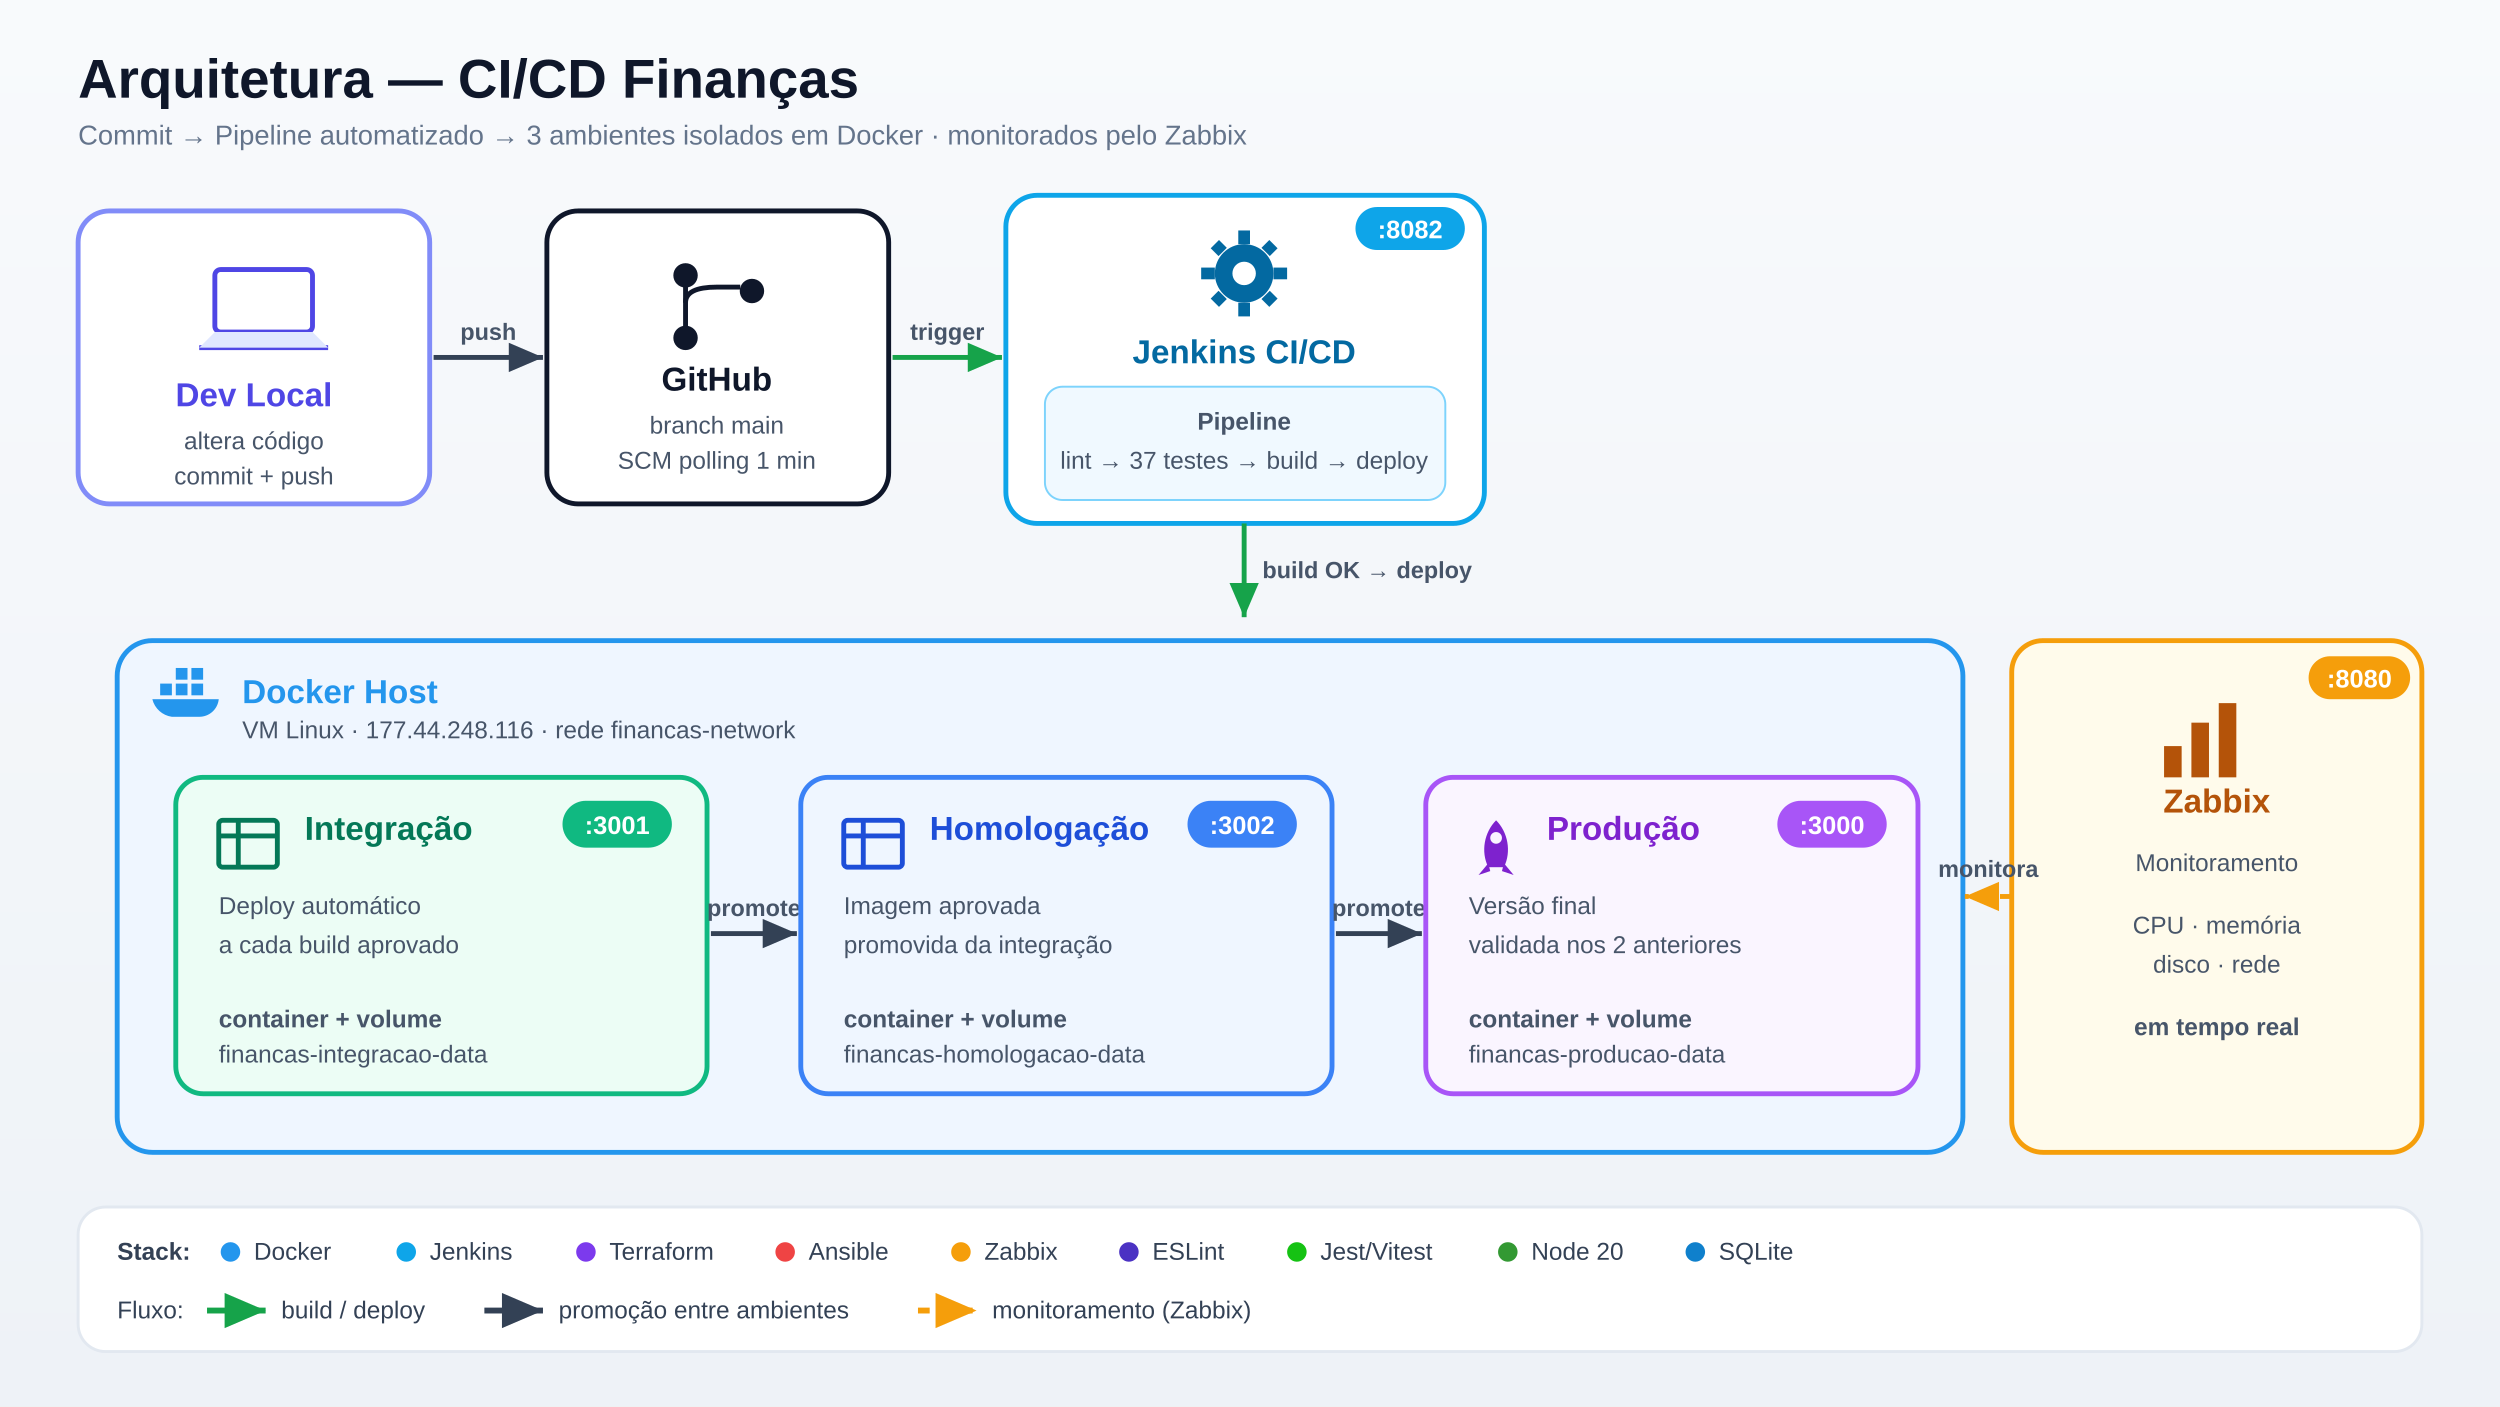
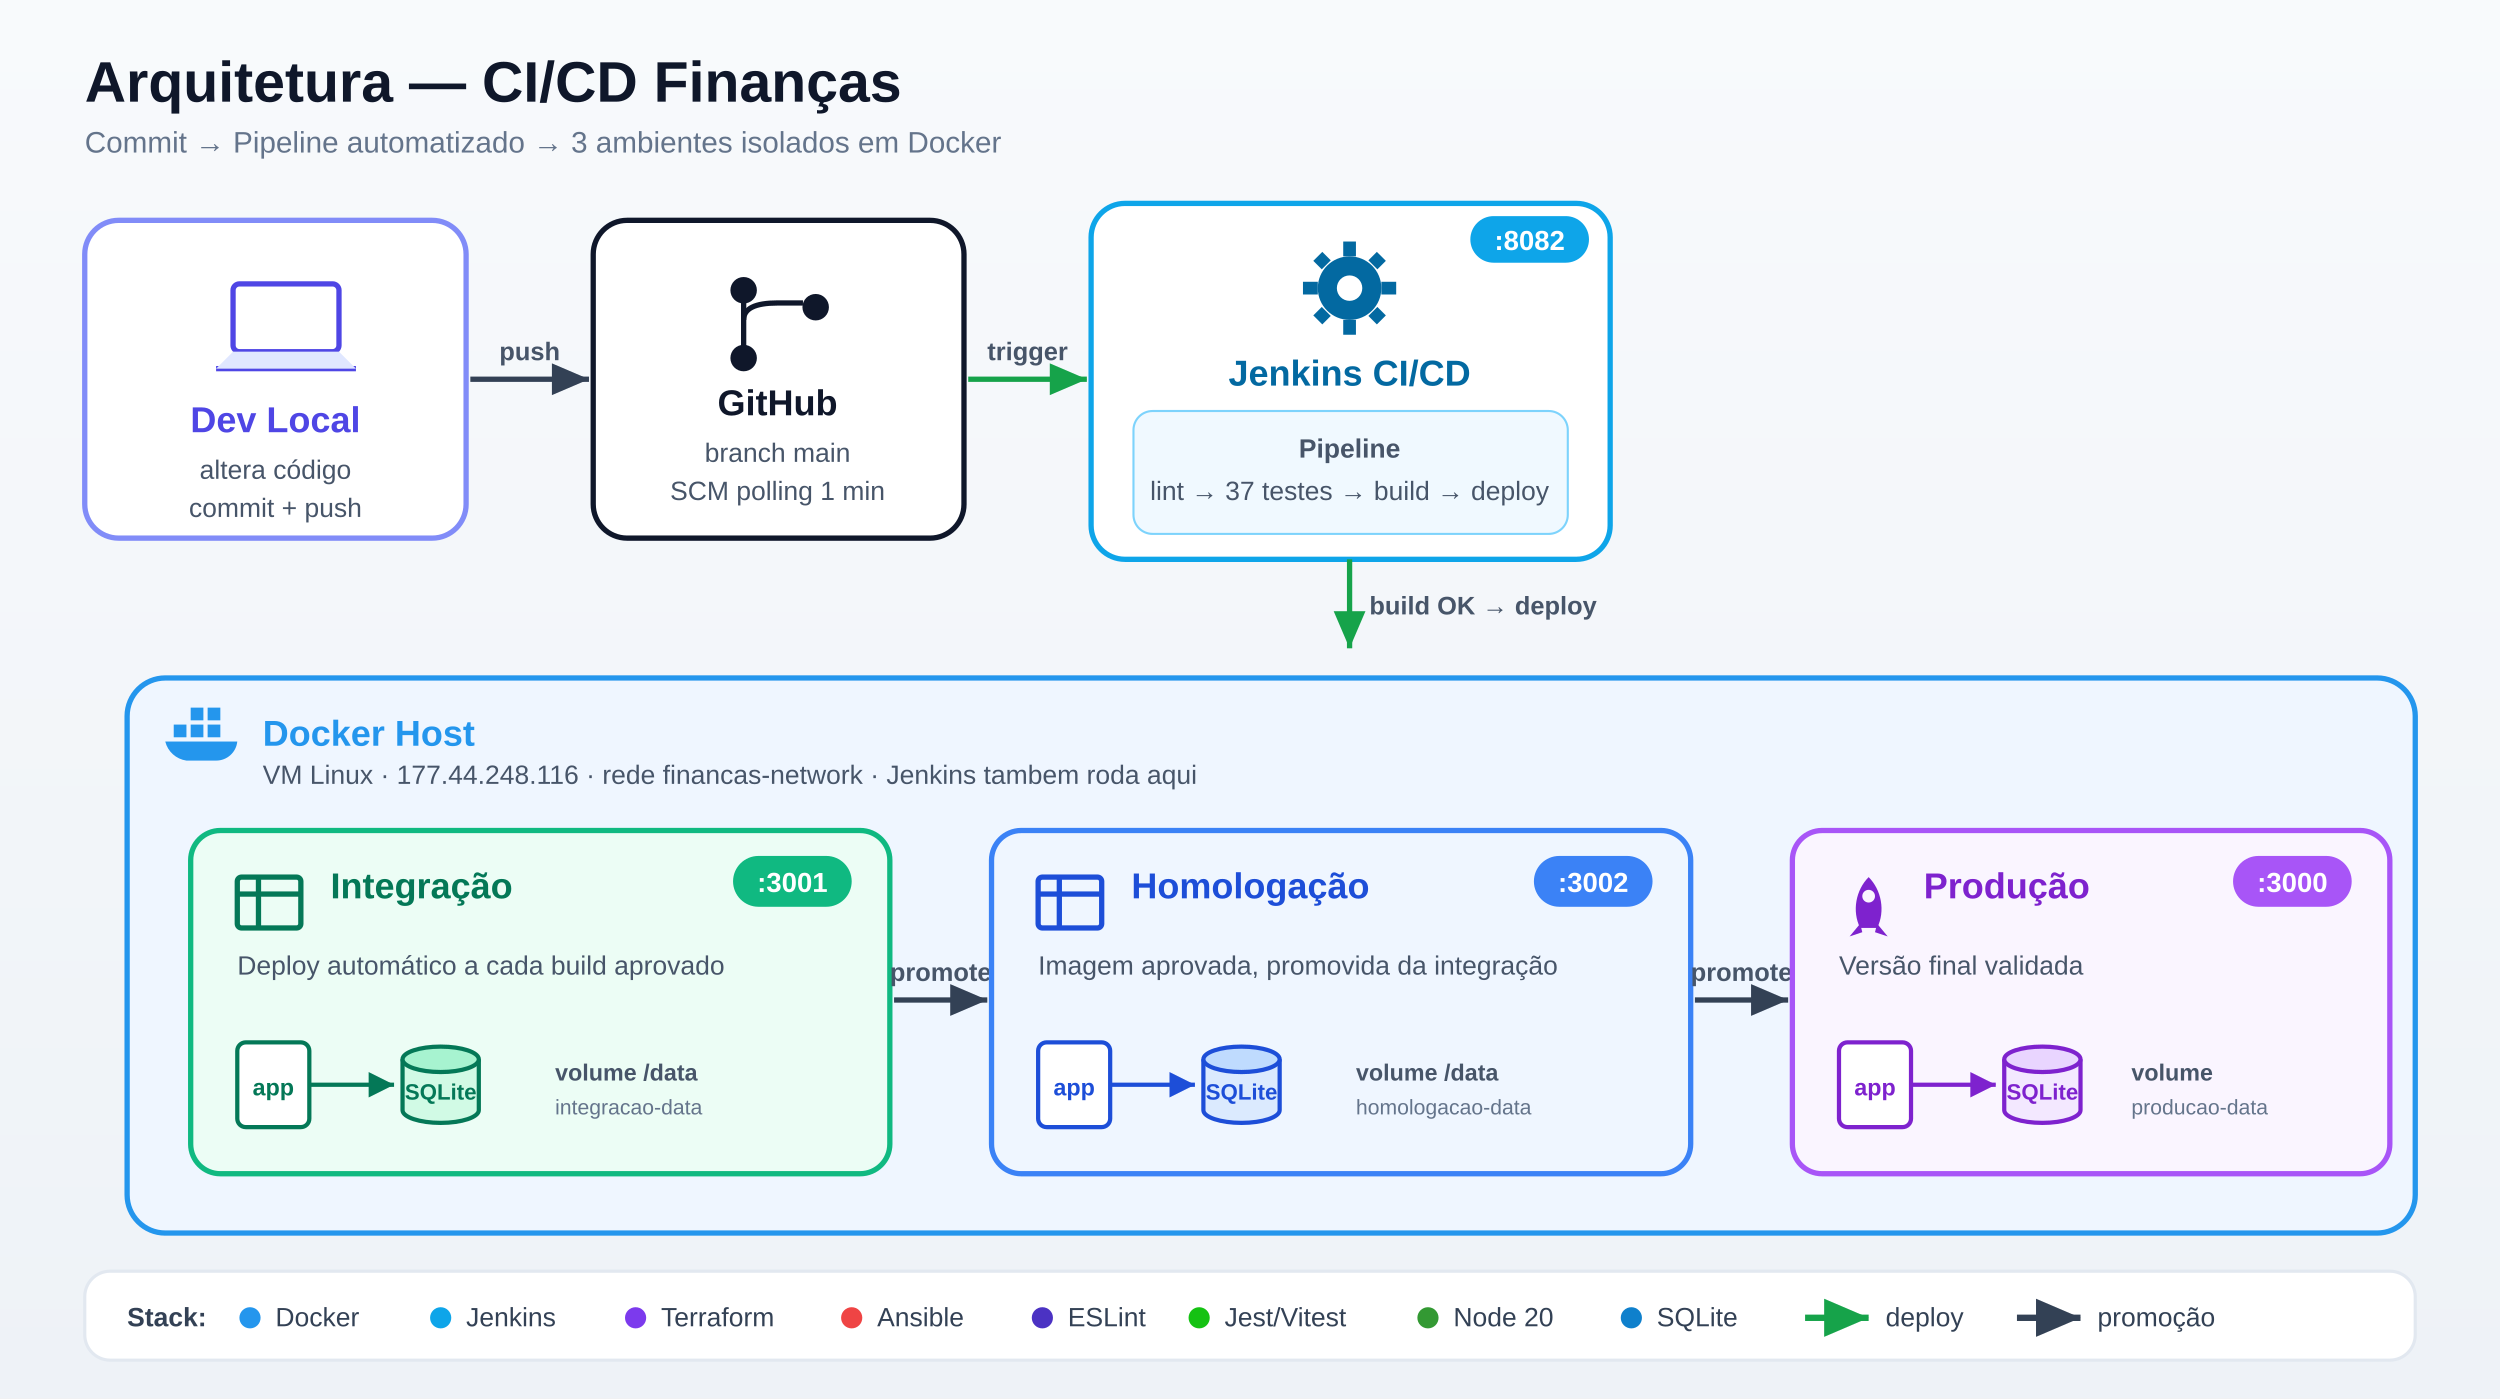
- <svg xmlns="http://www.w3.org/2000/svg" viewBox="0 0 1280 720" font-family="'Segoe UI', Arial, sans-serif">
+ <svg xmlns="http://www.w3.org/2000/svg" viewBox="0 0 1180 660" font-family="'Segoe UI', Arial, sans-serif">
  <defs>
    <marker id="ar" markerWidth="9" markerHeight="9" refX="7" refY="3" orient="auto">
      <path d="M0,0 L7,3 L0,6 Z" fill="#334155" />
    </marker>
    <marker id="arG" markerWidth="9" markerHeight="9" refX="7" refY="3" orient="auto">
      <path d="M0,0 L7,3 L0,6 Z" fill="#16a34a" />
    </marker>
-     <marker id="arO" markerWidth="9" markerHeight="9" refX="7" refY="3" orient="auto">
-       <path d="M0,0 L7,3 L0,6 Z" fill="#f59e0b" />
+     <marker id="arDb1" markerWidth="8" markerHeight="8" refX="6" refY="3" orient="auto">
+       <path d="M0,0 L6,3 L0,6 Z" fill="#047857" />
+     </marker>
+     <marker id="arDb2" markerWidth="8" markerHeight="8" refX="6" refY="3" orient="auto">
+       <path d="M0,0 L6,3 L0,6 Z" fill="#1d4ed8" />
+     </marker>
+     <marker id="arDb3" markerWidth="8" markerHeight="8" refX="6" refY="3" orient="auto">
+       <path d="M0,0 L6,3 L0,6 Z" fill="#7e22ce" />
    </marker>
    <linearGradient id="bg" x1="0" y1="0" x2="0" y2="1">
      <stop offset="0" stop-color="#f8fafc" />
      <stop offset="1" stop-color="#eef2f7" />
    </linearGradient>
    <style>
-       .t{font-size:28px;font-weight:800;fill:#0f172a}
+       .t{font-size:27px;font-weight:800;fill:#0f172a}
      .sub{font-size:14px;fill:#64748b}
      .ct{font-size:17px;font-weight:700}
      .cs{font-size:12.5px;fill:#475569}
      .flow{font-size:12px;font-weight:700;fill:#475569}
      .badge{font-size:13px;font-weight:800;fill:#fff}
      .leg{font-size:12.5px;fill:#334155}
    </style>
  </defs>
-   <rect width="1280" height="720" fill="url(#bg)" />
-   <text x="40" y="50" class="t">Arquitetura — CI/CD Finanças</text>
-   <text x="40" y="74" class="sub">Commit → Pipeline automatizado → 3 ambientes isolados em Docker · monitorados pelo Zabbix</text>
-   <rect x="40" y="108" width="180" height="150" rx="16" fill="#ffffff" stroke="#818cf8" stroke-width="2.5" />
-   <g transform="translate(110,138)" stroke="#4f46e5" stroke-width="2.5" fill="none">
+   <rect width="1180" height="660" fill="url(#bg)" />
+   <text x="40" y="48" class="t">Arquitetura — CI/CD Finanças</text>
+   <text x="40" y="72" class="sub">Commit → Pipeline automatizado → 3 ambientes isolados em Docker</text>
+   <rect x="40" y="104" width="180" height="150" rx="16" fill="#ffffff" stroke="#818cf8" stroke-width="2.5" />
+   <g transform="translate(110,134)" stroke="#4f46e5" stroke-width="2.5" fill="none">
    <rect x="0" y="0" width="50" height="32" rx="3" />
    <line x1="-8" y1="40" x2="58" y2="40" />
    <path d="M-8 40 L0 32 L50 32 L58 40" fill="#e0e7ff" stroke="none" />
  </g>
-   <text x="130" y="208" text-anchor="middle" class="ct" fill="#4f46e5">Dev Local</text>
-   <text x="130" y="230" text-anchor="middle" class="cs">altera código</text>
-   <text x="130" y="248" text-anchor="middle" class="cs">commit + push</text>
-   <line x1="222" y1="183" x2="278" y2="183" stroke="#334155" stroke-width="2.5" marker-end="url(#ar)" />
-   <text x="250" y="174" text-anchor="middle" class="flow">push</text>
-   <rect x="280" y="108" width="175" height="150" rx="16" fill="#ffffff" stroke="#0f172a" stroke-width="2.5" />
-   <g transform="translate(345,135)" stroke="#0f172a" stroke-width="2.5" fill="none">
+   <text x="130" y="204" text-anchor="middle" class="ct" fill="#4f46e5">Dev Local</text>
+   <text x="130" y="226" text-anchor="middle" class="cs">altera código</text>
+   <text x="130" y="244" text-anchor="middle" class="cs">commit + push</text>
+   <line x1="222" y1="179" x2="278" y2="179" stroke="#334155" stroke-width="2.5" marker-end="url(#ar)" />
+   <text x="250" y="170" text-anchor="middle" class="flow">push</text>
+   <rect x="280" y="104" width="175" height="150" rx="16" fill="#ffffff" stroke="#0f172a" stroke-width="2.5" />
+   <g transform="translate(345,131)" stroke="#0f172a" stroke-width="2.5" fill="none">
    <circle cx="6" cy="6" r="5" fill="#0f172a" />
    <circle cx="6" cy="38" r="5" fill="#0f172a" />
    <circle cx="40" cy="14" r="5" fill="#0f172a" />
    <line x1="6" y1="11" x2="6" y2="33" />
    <path d="M6 20 q0 -8 16 -8 l12 0" />
  </g>
-   <text x="367" y="200" text-anchor="middle" class="ct" fill="#0f172a">GitHub</text>
-   <text x="367" y="222" text-anchor="middle" class="cs">branch main</text>
-   <text x="367" y="240" text-anchor="middle" class="cs">SCM polling 1 min</text>
-   <line x1="457" y1="183" x2="513" y2="183" stroke="#16a34a" stroke-width="2.5" marker-end="url(#arG)" />
-   <text x="485" y="174" text-anchor="middle" class="flow" fill="#16a34a">trigger</text>
-   <rect x="515" y="100" width="245" height="168" rx="16" fill="#ffffff" stroke="#0ea5e9" stroke-width="2.5" />
-   <g transform="translate(637,140)" fill="#0369a1">
+   <text x="367" y="196" text-anchor="middle" class="ct" fill="#0f172a">GitHub</text>
+   <text x="367" y="218" text-anchor="middle" class="cs">branch main</text>
+   <text x="367" y="236" text-anchor="middle" class="cs">SCM polling 1 min</text>
+   <line x1="457" y1="179" x2="513" y2="179" stroke="#16a34a" stroke-width="2.5" marker-end="url(#arG)" />
+   <text x="485" y="170" text-anchor="middle" class="flow" fill="#16a34a">trigger</text>
+   <rect x="515" y="96" width="245" height="168" rx="16" fill="#ffffff" stroke="#0ea5e9" stroke-width="2.5" />
+   <g transform="translate(637,136)" fill="#0369a1">
    <circle cx="0" cy="0" r="15" />
    <circle cx="0" cy="0" r="6" fill="#ffffff" />
    <g stroke="#0369a1" stroke-width="6">
      <line x1="0" y1="-22" x2="0" y2="-15" />
      <line x1="0" y1="15" x2="0" y2="22" />
      <line x1="-22" y1="0" x2="-15" y2="0" />
      <line x1="15" y1="0" x2="22" y2="0" />
      <line x1="-15" y1="-15" x2="-11" y2="-11" />
      <line x1="11" y1="11" x2="15" y2="15" />
      <line x1="15" y1="-15" x2="11" y2="-11" />
      <line x1="-11" y1="11" x2="-15" y2="15" />
    </g>
  </g>
-   <text x="637" y="186" text-anchor="middle" class="ct" fill="#0369a1">Jenkins CI/CD</text>
-   <rect x="535" y="198" width="205" height="58" rx="9" fill="#f0f9ff" stroke="#7dd3fc" />
-   <text x="637" y="220" text-anchor="middle" class="cs" font-weight="700" fill="#0369a1">Pipeline</text>
-   <text x="637" y="240" text-anchor="middle" class="cs">lint → 37 testes → build → deploy</text>
-   <rect x="694" y="106" width="56" height="22" rx="11" fill="#0ea5e9" />
-   <text x="722" y="122" text-anchor="middle" class="badge" font-size="12">:8082</text>
-   <line x1="637" y1="268" x2="637" y2="316" stroke="#16a34a" stroke-width="2.5" marker-end="url(#arG)" />
-   <text x="700" y="296" text-anchor="middle" class="flow" fill="#16a34a">build OK → deploy</text>
-   <rect x="60" y="328" width="945" height="262" rx="18" fill="#eff6ff" stroke="#2496ed" stroke-width="2.5" />
-   <g transform="translate(82,344)" fill="#2496ed">
+   <text x="637" y="182" text-anchor="middle" class="ct" fill="#0369a1">Jenkins CI/CD</text>
+   <rect x="535" y="194" width="205" height="58" rx="9" fill="#f0f9ff" stroke="#7dd3fc" />
+   <text x="637" y="216" text-anchor="middle" class="cs" font-weight="700" fill="#0369a1">Pipeline</text>
+   <text x="637" y="236" text-anchor="middle" class="cs">lint → 37 testes → build → deploy</text>
+   <rect x="694" y="102" width="56" height="22" rx="11" fill="#0ea5e9" />
+   <text x="722" y="118" text-anchor="middle" class="badge" font-size="12">:8082</text>
+   <line x1="637" y1="264" x2="637" y2="306" stroke="#16a34a" stroke-width="2.5" marker-end="url(#arG)" />
+   <text x="700" y="290" text-anchor="middle" class="flow" fill="#16a34a">build OK → deploy</text>
+   <rect x="60" y="320" width="1080" height="262" rx="18" fill="#eff6ff" stroke="#2496ed" stroke-width="2.5" />
+   <g transform="translate(82,336)" fill="#2496ed">
    <rect x="0" y="6" width="6" height="6" />
    <rect x="8" y="6" width="6" height="6" />
    <rect x="16" y="6" width="6" height="6" />
    <rect x="8" y="-2" width="6" height="6" />
    <rect x="16" y="-2" width="6" height="6" />
    <path d="M-4 14 h34 a10 10 0 0 1 -10 9 h-14 a12 12 0 0 1 -10 -9 z" />
  </g>
-   <text x="124" y="360" class="ct" fill="#2496ed">Docker Host</text>
-   <text x="124" y="378" class="cs">VM Linux · 177.44.248.116 · rede financas-network</text>
-   <rect x="90" y="398" width="272" height="162" rx="14" fill="#ecfdf5" stroke="#10b981" stroke-width="2.5" />
-   <g transform="translate(112,420)" stroke="#047857" stroke-width="2.5" fill="none">
+   <text x="124" y="352" class="ct" fill="#2496ed">Docker Host</text>
+   <text x="124" y="370" class="cs">VM Linux · 177.44.248.116 · rede financas-network · Jenkins tambem roda aqui</text>
+   <rect x="90" y="392" width="330" height="162" rx="14" fill="#ecfdf5" stroke="#10b981" stroke-width="2.5" />
+   <g transform="translate(112,414)" stroke="#047857" stroke-width="2.5" fill="none">
    <rect x="0" y="0" width="30" height="24" rx="2" />
    <line x1="0" y1="8" x2="30" y2="8" />
    <line x1="10" y1="0" x2="10" y2="24" />
  </g>
-   <text x="156" y="430" class="ct" fill="#047857">Integração</text>
-   <rect x="288" y="410" width="56" height="24" rx="12" fill="#10b981" />
-   <text x="316" y="427" text-anchor="middle" class="badge">:3001</text>
-   <text x="112" y="468" class="cs">Deploy automático</text>
-   <text x="112" y="488" class="cs">a cada build aprovado</text>
-   <text x="112" y="526" class="cs" font-weight="700" fill="#047857">container + volume</text>
-   <text x="112" y="544" class="cs">financas-integracao-data</text>
-   <line x1="364" y1="478" x2="408" y2="478" stroke="#334155" stroke-width="2.5" marker-end="url(#ar)" />
-   <text x="386" y="469" text-anchor="middle" class="flow">promote</text>
-   <rect x="410" y="398" width="272" height="162" rx="14" fill="#eff6ff" stroke="#3b82f6" stroke-width="2.5" />
-   <g transform="translate(432,420)" stroke="#1d4ed8" stroke-width="2.5" fill="none">
+   <text x="156" y="424" class="ct" fill="#047857">Integração</text>
+   <rect x="346" y="404" width="56" height="24" rx="12" fill="#10b981" />
+   <text x="374" y="421" text-anchor="middle" class="badge">:3001</text>
+   <text x="112" y="460" class="cs">Deploy automático a cada build aprovado</text>
+   <g transform="translate(112,490)">
+     <rect x="0" y="2" width="34" height="40" rx="4" fill="#ffffff" stroke="#047857" stroke-width="2" />
+     <text x="17" y="27" text-anchor="middle" font-size="11" font-weight="700" fill="#047857">app</text>
+     <line x1="34" y1="22" x2="74" y2="22" stroke="#047857" stroke-width="2" marker-end="url(#arDb1)" />
+     <g transform="translate(78,4)" stroke="#047857" stroke-width="2">
+       <path d="M0 6 v24 a18 6 0 0 0 36 0 v-24" fill="#d1fae5" />
+       <ellipse cx="18" cy="6" rx="18" ry="6" fill="#a7f3d0" />
+     </g>
+     <text x="96" y="29" text-anchor="middle" font-size="10.5" font-weight="700" fill="#047857">SQLite</text>
+     <text x="150" y="20" font-size="11" fill="#475569" font-weight="700">volume /data</text>
+     <text x="150" y="36" font-size="10" fill="#64748b">integracao-data</text>
+   </g>
+   <line x1="422" y1="472" x2="466" y2="472" stroke="#334155" stroke-width="2.5" marker-end="url(#ar)" />
+   <text x="444" y="463" text-anchor="middle" class="flow">promote</text>
+   <rect x="468" y="392" width="330" height="162" rx="14" fill="#eff6ff" stroke="#3b82f6" stroke-width="2.5" />
+   <g transform="translate(490,414)" stroke="#1d4ed8" stroke-width="2.5" fill="none">
    <rect x="0" y="0" width="30" height="24" rx="2" />
    <line x1="0" y1="8" x2="30" y2="8" />
    <line x1="10" y1="0" x2="10" y2="24" />
  </g>
-   <text x="476" y="430" class="ct" fill="#1d4ed8">Homologação</text>
-   <rect x="608" y="410" width="56" height="24" rx="12" fill="#3b82f6" />
-   <text x="636" y="427" text-anchor="middle" class="badge">:3002</text>
-   <text x="432" y="468" class="cs">Imagem aprovada</text>
-   <text x="432" y="488" class="cs">promovida da integração</text>
-   <text x="432" y="526" class="cs" font-weight="700" fill="#1d4ed8">container + volume</text>
-   <text x="432" y="544" class="cs">financas-homologacao-data</text>
-   <line x1="684" y1="478" x2="728" y2="478" stroke="#334155" stroke-width="2.5" marker-end="url(#ar)" />
-   <text x="706" y="469" text-anchor="middle" class="flow">promote</text>
-   <rect x="730" y="398" width="252" height="162" rx="14" fill="#faf5ff" stroke="#a855f7" stroke-width="2.5" />
-   <g transform="translate(752,420)" fill="#7e22ce">
+   <text x="534" y="424" class="ct" fill="#1d4ed8">Homologação</text>
+   <rect x="724" y="404" width="56" height="24" rx="12" fill="#3b82f6" />
+   <text x="752" y="421" text-anchor="middle" class="badge">:3002</text>
+   <text x="490" y="460" class="cs">Imagem aprovada, promovida da integração</text>
+   <g transform="translate(490,490)">
+     <rect x="0" y="2" width="34" height="40" rx="4" fill="#ffffff" stroke="#1d4ed8" stroke-width="2" />
+     <text x="17" y="27" text-anchor="middle" font-size="11" font-weight="700" fill="#1d4ed8">app</text>
+     <line x1="34" y1="22" x2="74" y2="22" stroke="#1d4ed8" stroke-width="2" marker-end="url(#arDb2)" />
+     <g transform="translate(78,4)" stroke="#1d4ed8" stroke-width="2">
+       <path d="M0 6 v24 a18 6 0 0 0 36 0 v-24" fill="#dbeafe" />
+       <ellipse cx="18" cy="6" rx="18" ry="6" fill="#bfdbfe" />
+     </g>
+     <text x="96" y="29" text-anchor="middle" font-size="10.5" font-weight="700" fill="#1d4ed8">SQLite</text>
+     <text x="150" y="20" font-size="11" fill="#475569" font-weight="700">volume /data</text>
+     <text x="150" y="36" font-size="10" fill="#64748b">homologacao-data</text>
+   </g>
+   <line x1="800" y1="472" x2="844" y2="472" stroke="#334155" stroke-width="2.5" marker-end="url(#ar)" />
+   <text x="822" y="463" text-anchor="middle" class="flow">promote</text>
+   <rect x="846" y="392" width="282" height="162" rx="14" fill="#faf5ff" stroke="#a855f7" stroke-width="2.5" />
+   <g transform="translate(868,414)" fill="#7e22ce">
    <path d="M14 0 C20 6 22 16 18 24 L10 24 C6 16 8 6 14 0 z" />
    <circle cx="14" cy="9" r="3" fill="#faf5ff" />
    <path d="M10 22 l-5 6 l6 -2 z" />
    <path d="M18 22 l5 6 l-6 -2 z" />
  </g>
-   <text x="792" y="430" class="ct" fill="#7e22ce">Produção</text>
-   <rect x="910" y="410" width="56" height="24" rx="12" fill="#a855f7" />
-   <text x="938" y="427" text-anchor="middle" class="badge">:3000</text>
-   <text x="752" y="468" class="cs">Versão final</text>
-   <text x="752" y="488" class="cs">validada nos 2 anteriores</text>
-   <text x="752" y="526" class="cs" font-weight="700" fill="#7e22ce">container + volume</text>
-   <text x="752" y="544" class="cs">financas-producao-data</text>
-   <rect x="1030" y="328" width="210" height="262" rx="16" fill="#fffbeb" stroke="#f59e0b" stroke-width="2.5" />
-   <g transform="translate(1108,360)" fill="#b45309">
-     <rect x="0" y="22" width="9" height="16" />
-     <rect x="14" y="10" width="9" height="28" />
-     <rect x="28" y="0" width="9" height="38" />
+   <text x="908" y="424" class="ct" fill="#7e22ce">Produção</text>
+   <rect x="1054" y="404" width="56" height="24" rx="12" fill="#a855f7" />
+   <text x="1082" y="421" text-anchor="middle" class="badge">:3000</text>
+   <text x="868" y="460" class="cs">Versão final validada</text>
+   <g transform="translate(868,490)">
+     <rect x="0" y="2" width="34" height="40" rx="4" fill="#ffffff" stroke="#7e22ce" stroke-width="2" />
+     <text x="17" y="27" text-anchor="middle" font-size="11" font-weight="700" fill="#7e22ce">app</text>
+     <line x1="34" y1="22" x2="74" y2="22" stroke="#7e22ce" stroke-width="2" marker-end="url(#arDb3)" />
+     <g transform="translate(78,4)" stroke="#7e22ce" stroke-width="2">
+       <path d="M0 6 v24 a18 6 0 0 0 36 0 v-24" fill="#f3e8ff" />
+       <ellipse cx="18" cy="6" rx="18" ry="6" fill="#e9d5ff" />
+     </g>
+     <text x="96" y="29" text-anchor="middle" font-size="10.5" font-weight="700" fill="#7e22ce">SQLite</text>
+     <text x="138" y="20" font-size="11" fill="#475569" font-weight="700">volume</text>
+     <text x="138" y="36" font-size="10" fill="#64748b">producao-data</text>
  </g>
-   <text x="1135" y="416" text-anchor="middle" class="ct" fill="#b45309">Zabbix</text>
-   <rect x="1182" y="336" width="52" height="22" rx="11" fill="#f59e0b" />
-   <text x="1208" y="352" text-anchor="middle" class="badge" font-size="12">:8080</text>
-   <text x="1135" y="446" text-anchor="middle" class="cs">Monitoramento</text>
-   <text x="1135" y="478" text-anchor="middle" class="cs">CPU · memória</text>
-   <text x="1135" y="498" text-anchor="middle" class="cs">disco · rede</text>
-   <text x="1135" y="530" text-anchor="middle" class="cs" font-weight="700" fill="#b45309">em tempo real</text>
-   <path d="M1030 459 L1006 459" stroke="#f59e0b" stroke-width="2.5" stroke-dasharray="6 5" marker-end="url(#arO)" />
-   <text x="1018" y="449" text-anchor="middle" class="flow" fill="#b45309">monitora</text>
-   <rect x="40" y="618" width="1200" height="74" rx="14" fill="#ffffff" stroke="#e2e8f0" stroke-width="1.5" />
-   <text x="60" y="645" class="leg" font-weight="700" fill="#0f172a">Stack:</text>
+   <rect x="40" y="600" width="1100" height="42" rx="12" fill="#ffffff" stroke="#e2e8f0" stroke-width="1.5" />
+   <text x="60" y="626" class="leg" font-weight="700" fill="#0f172a">Stack:</text>
  <g class="leg" fill="#334155">
-     <circle cx="118" cy="641" r="5" fill="#2496ed" />
-     <text x="130" y="645">Docker</text>
-     <circle cx="208" cy="641" r="5" fill="#0ea5e9" />
-     <text x="220" y="645">Jenkins</text>
-     <circle cx="300" cy="641" r="5" fill="#7c3aed" />
-     <text x="312" y="645">Terraform</text>
-     <circle cx="402" cy="641" r="5" fill="#ef4444" />
-     <text x="414" y="645">Ansible</text>
-     <circle cx="492" cy="641" r="5" fill="#f59e0b" />
-     <text x="504" y="645">Zabbix</text>
-     <circle cx="578" cy="641" r="5" fill="#4b32c3" />
-     <text x="590" y="645">ESLint</text>
-     <circle cx="664" cy="641" r="5" fill="#15c213" />
-     <text x="676" y="645">Jest/Vitest</text>
-     <circle cx="772" cy="641" r="5" fill="#339933" />
-     <text x="784" y="645">Node 20</text>
-     <circle cx="868" cy="641" r="5" fill="#0f80cc" />
-     <text x="880" y="645">SQLite</text>
+     <circle cx="118" cy="622" r="5" fill="#2496ed" />
+     <text x="130" y="626">Docker</text>
+     <circle cx="208" cy="622" r="5" fill="#0ea5e9" />
+     <text x="220" y="626">Jenkins</text>
+     <circle cx="300" cy="622" r="5" fill="#7c3aed" />
+     <text x="312" y="626">Terraform</text>
+     <circle cx="402" cy="622" r="5" fill="#ef4444" />
+     <text x="414" y="626">Ansible</text>
+     <circle cx="492" cy="622" r="5" fill="#4b32c3" />
+     <text x="504" y="626">ESLint</text>
+     <circle cx="566" cy="622" r="5" fill="#15c213" />
+     <text x="578" y="626">Jest/Vitest</text>
+     <circle cx="674" cy="622" r="5" fill="#339933" />
+     <text x="686" y="626">Node 20</text>
+     <circle cx="770" cy="622" r="5" fill="#0f80cc" />
+     <text x="782" y="626">SQLite</text>
  </g>
-   <text x="60" y="675" class="leg">Fluxo:</text>
-   <line x1="106" y1="671" x2="136" y2="671" stroke="#16a34a" stroke-width="3" marker-end="url(#arG)" />
-   <text x="144" y="675" class="leg">build / deploy</text>
-   <line x1="248" y1="671" x2="278" y2="671" stroke="#334155" stroke-width="3" marker-end="url(#ar)" />
-   <text x="286" y="675" class="leg">promoção entre ambientes</text>
-   <line x1="470" y1="671" x2="500" y2="671" stroke="#f59e0b" stroke-width="3" stroke-dasharray="6 5" marker-end="url(#arO)" />
-   <text x="508" y="675" class="leg">monitoramento (Zabbix)</text>
+   <line x1="852" y1="622" x2="882" y2="622" stroke="#16a34a" stroke-width="3" marker-end="url(#arG)" />
+   <text x="890" y="626" class="leg">deploy</text>
+   <line x1="952" y1="622" x2="982" y2="622" stroke="#334155" stroke-width="3" marker-end="url(#ar)" />
+   <text x="990" y="626" class="leg">promoção</text>
</svg>
